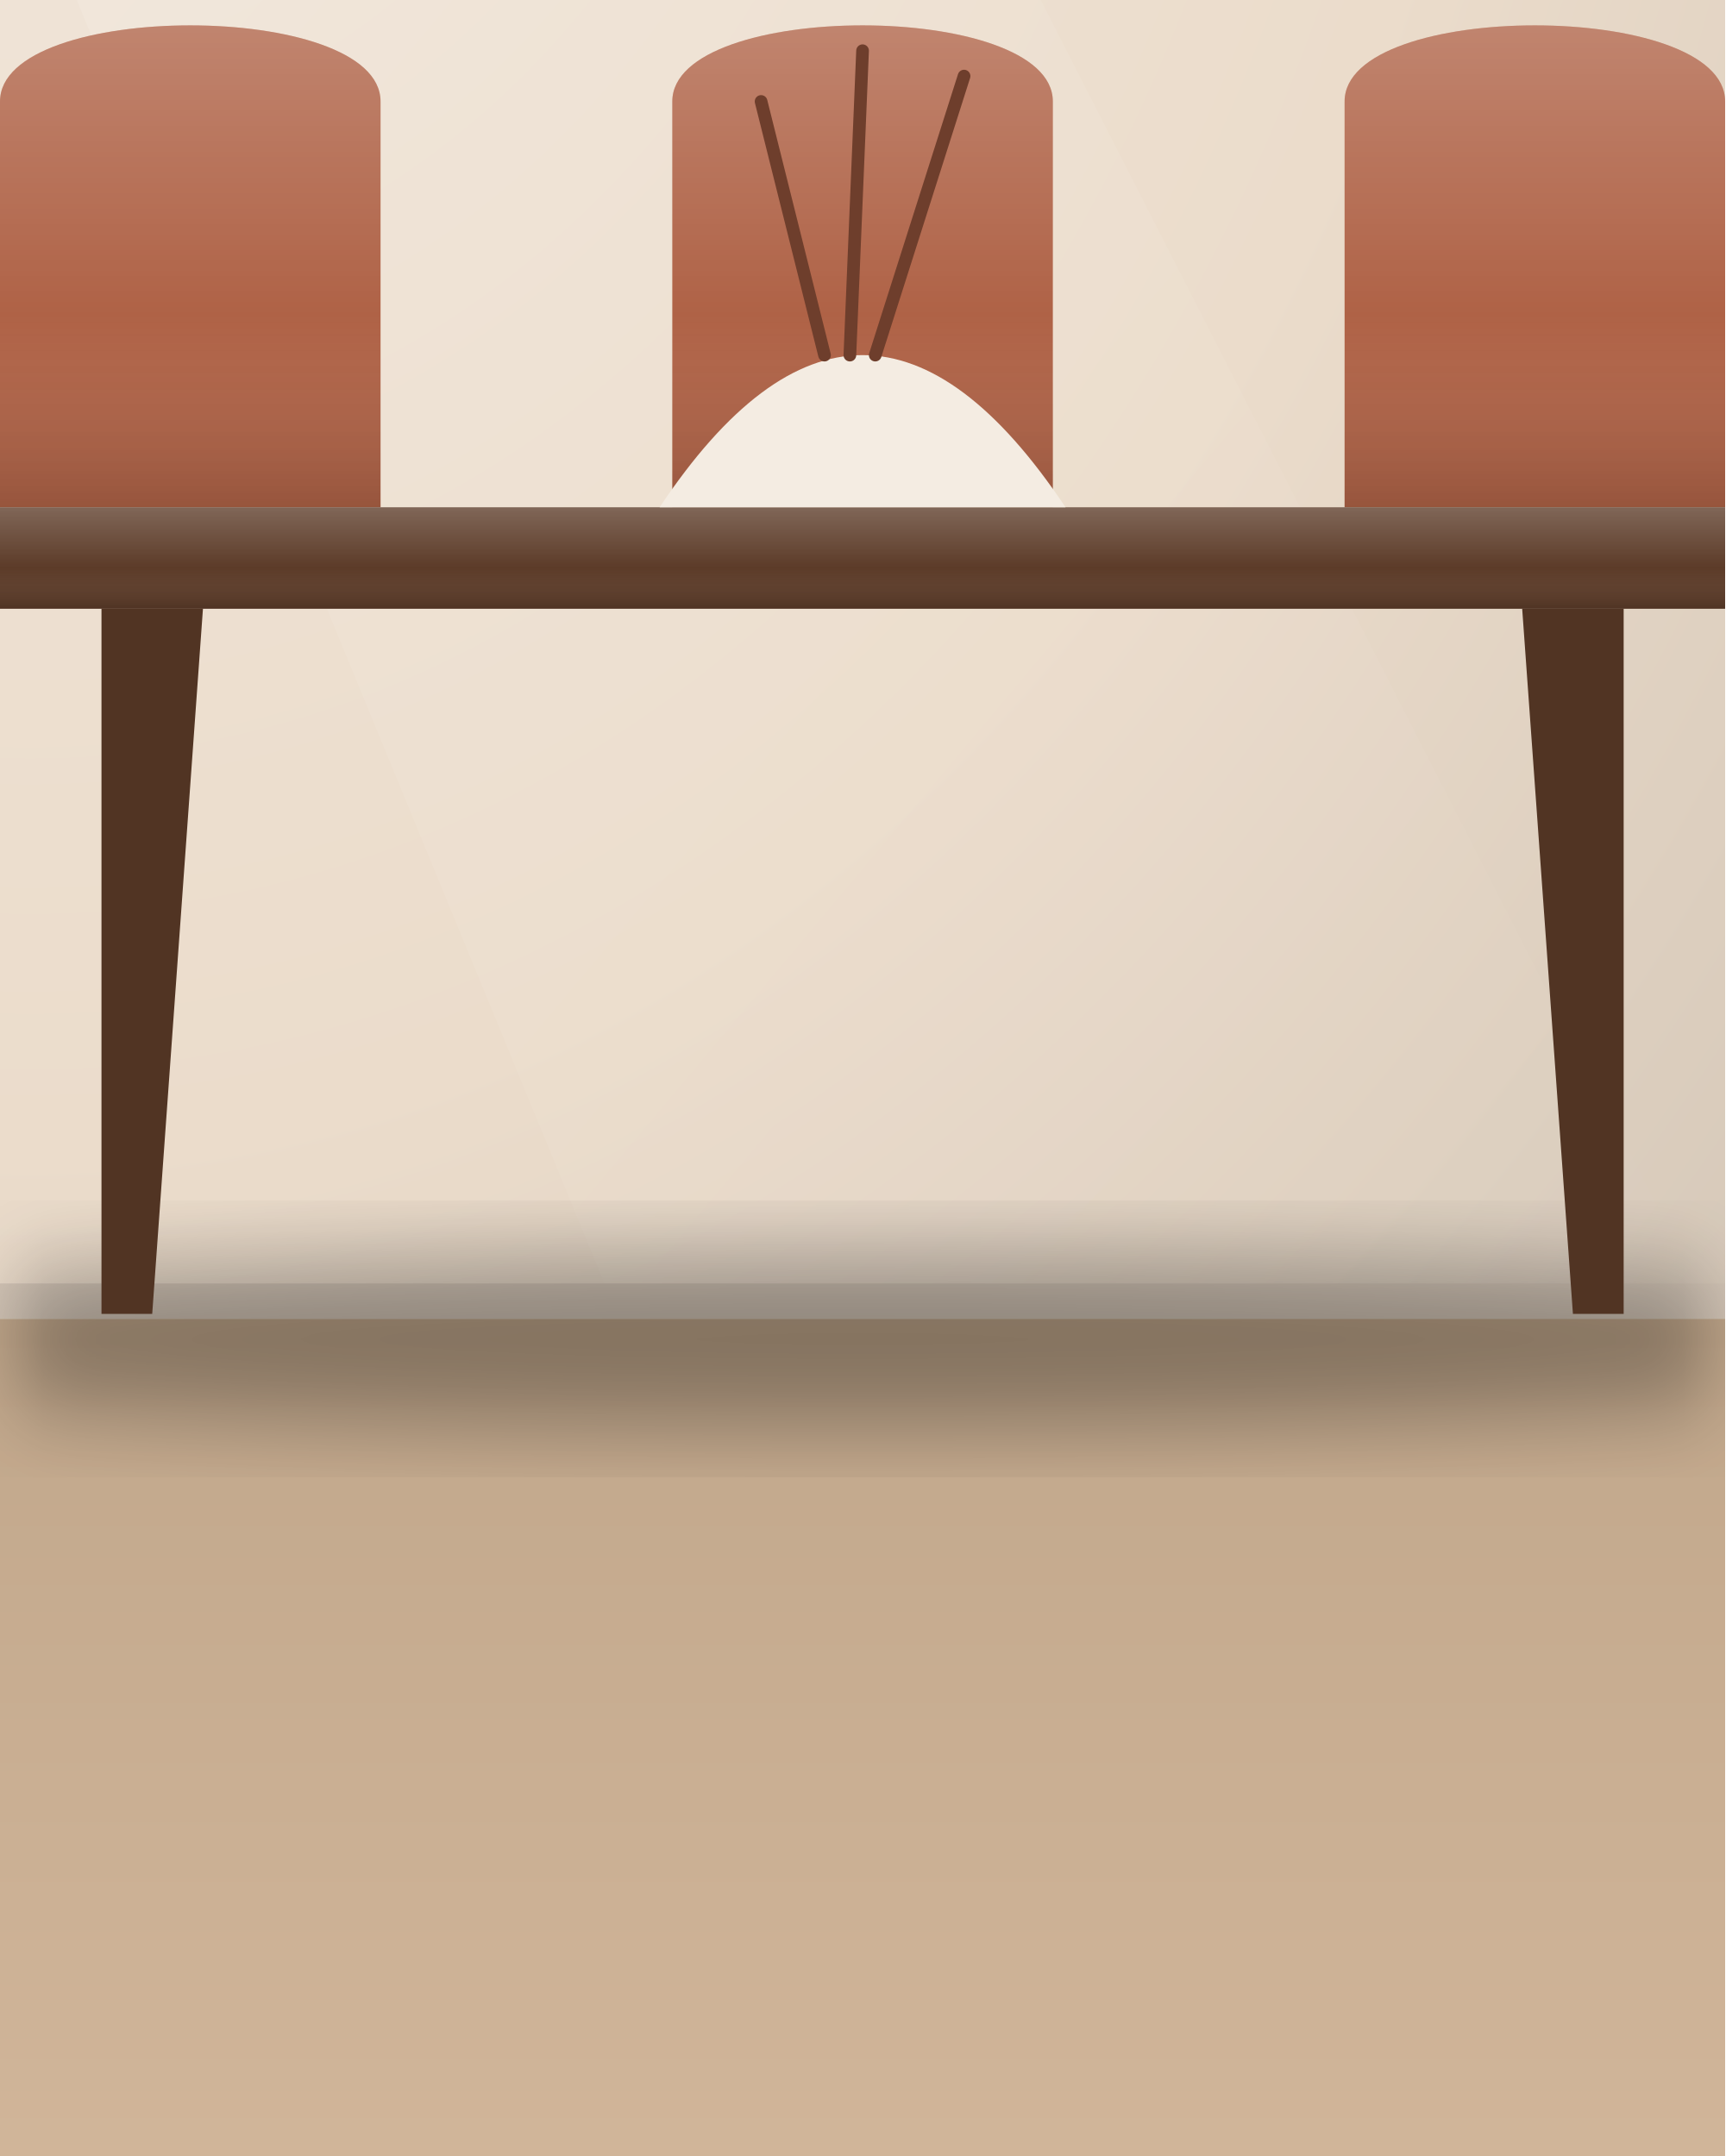
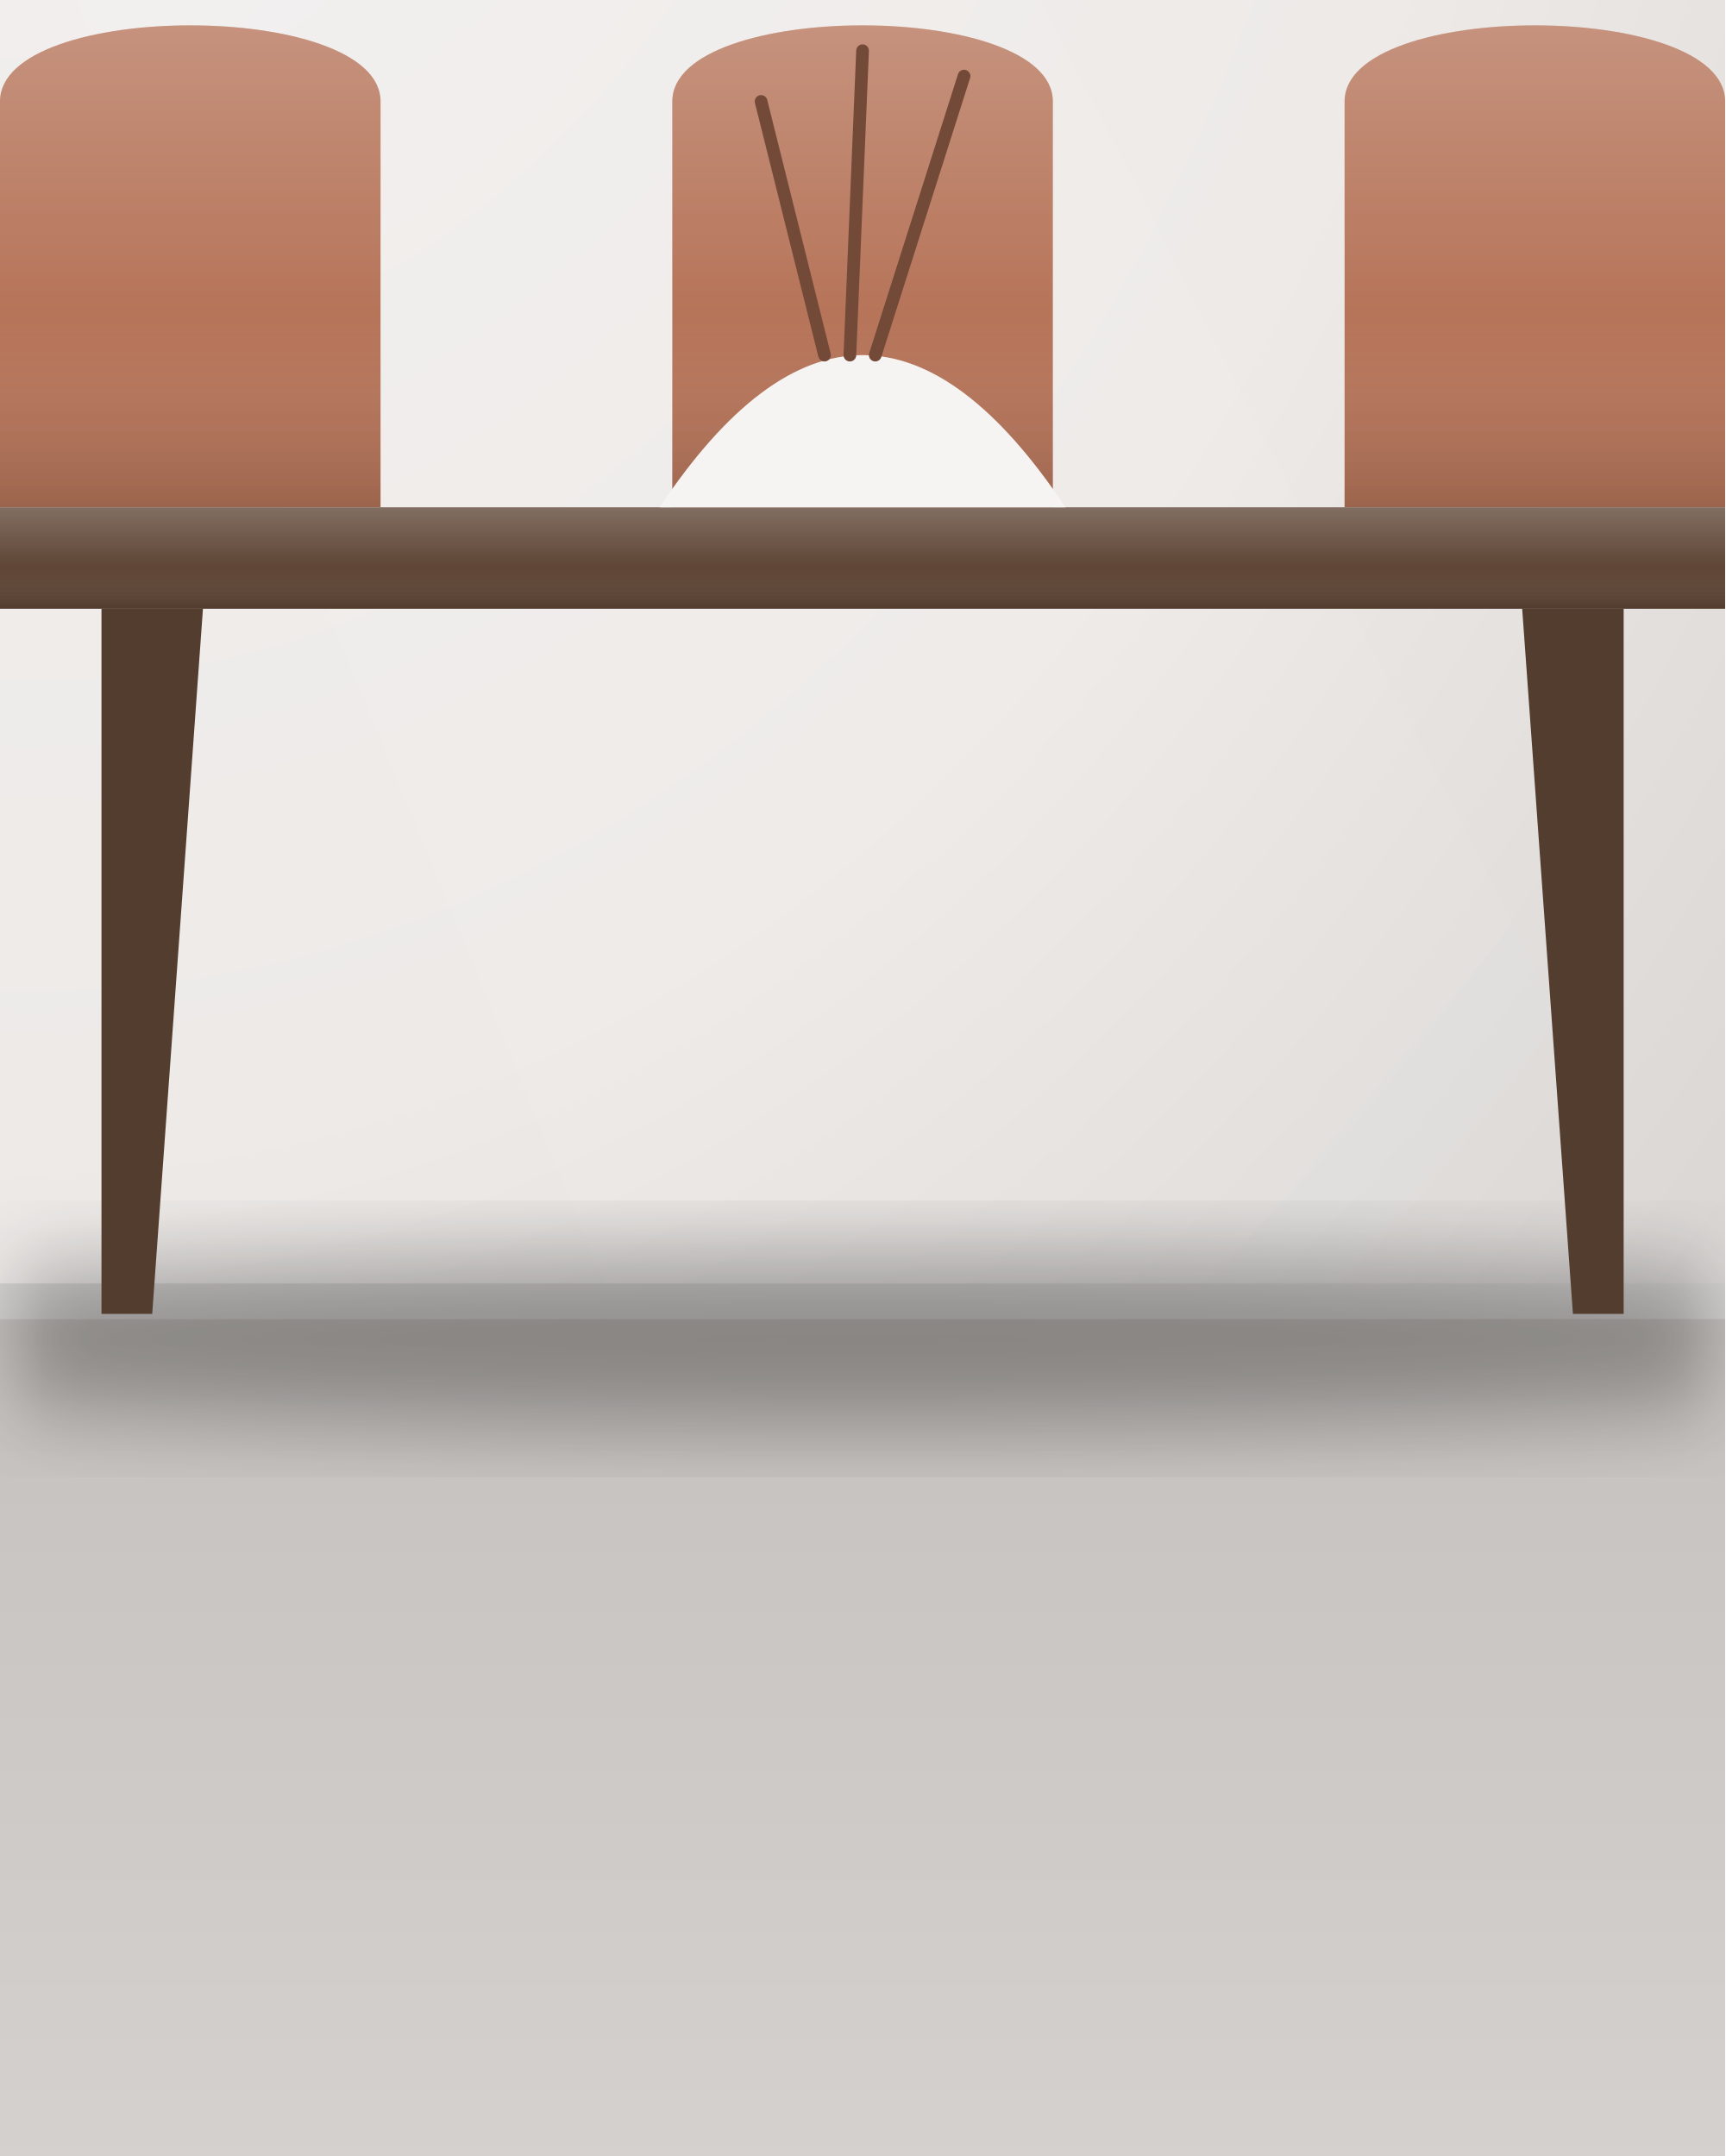
<svg xmlns="http://www.w3.org/2000/svg" viewBox="260 560 680 850" preserveAspectRatio="xMidYMid slice">
  <defs>
    <radialGradient id="light-dining-table-terracotta-c" cx="0.22" cy="0.18" r="0.9">
-       <stop offset="0" stop-color="#f2e8dd" />
-       <stop offset="0.55" stop-color="#EBDCCB" />
-       <stop offset="1" stop-color="#cfc2b3" />
+       <stop offset="0" stop-color="#f3f1f0" />
+       <stop offset="0.55" stop-color="#EDEAE8" />
+       <stop offset="1" stop-color="#d1cecc" />
    </radialGradient>
    <linearGradient id="floor-dining-table-terracotta-c" x1="0" y1="0" x2="0" y2="1">
-       <stop offset="0" stop-color="#c1a78b" />
-       <stop offset="1" stop-color="#d5b99d" />
+       <stop offset="0" stop-color="#c5c1be" />
+       <stop offset="1" stop-color="#d8d5d2" />
    </linearGradient>
    <linearGradient id="sheen-dining-table-terracotta-c" x1="0" y1="0" x2="0" y2="1">
      <stop offset="0" stop-color="#ffffff" stop-opacity="0.22" />
      <stop offset="0.6" stop-color="#ffffff" stop-opacity="0" />
      <stop offset="1" stop-color="#000000" stop-opacity="0.14" />
    </linearGradient>
    <linearGradient id="beam-dining-table-terracotta-c" x1="0" y1="0" x2="1" y2="1">
      <stop offset="0" stop-color="#ffffff" stop-opacity="0.28" />
      <stop offset="1" stop-color="#ffffff" stop-opacity="0" />
    </linearGradient>
    <radialGradient id="glow-dining-table-terracotta-c" cx="0.5" cy="0.5" r="0.5">
      <stop offset="0" stop-color="#FFE9C2" stop-opacity="0.75" />
      <stop offset="1" stop-color="#FFE9C2" stop-opacity="0" />
    </radialGradient>
    <filter id="blur-dining-table-terracotta-c" x="-30%" y="-30%" width="160%" height="160%">
      <feGaussianBlur stdDeviation="18" />
    </filter>
    <filter id="soft-dining-table-terracotta-c" x="-10%" y="-10%" width="120%" height="120%">
      <feGaussianBlur stdDeviation="4" />
    </filter>
    <linearGradient id="mirror-dining-table-terracotta-c" x1="0" y1="0" x2="1" y2="1">
-       <stop offset="0" stop-color="#f0e5d8" />
-       <stop offset="0.5" stop-color="#d4c6b7" />
-       <stop offset="1" stop-color="#766e66" />
+       <stop offset="0" stop-color="#f2efee" />
+       <stop offset="0.5" stop-color="#d5d3d1" />
+       <stop offset="1" stop-color="#777574" />
    </linearGradient>
  </defs>
  <rect width="1200" height="1500" fill="url(#light-dining-table-terracotta-c)" />
  <path d="M60 0 L384 0 L936 1080 L504 1080 Z" fill="url(#beam-dining-table-terracotta-c)" opacity="0.55" />
-   <rect y="1066" width="1200" height="14" fill="#d4c6b7" />
+   <rect y="1066" width="1200" height="14" fill="#d5d3d1" />
  <rect y="1080" width="1200" height="420" fill="url(#floor-dining-table-terracotta-c)" />
  <ellipse cx="600" cy="1088" rx="470" ry="34" fill="#000" opacity="0.32" filter="url(#blur-dining-table-terracotta-c)" />
-   <path d="M260 760 L260 600 C260 560 410 560 410 600 L410 760 Z" fill="#af6246" />
+   <path d="M260 760 L260 600 C260 560 410 560 410 600 L410 760 Z" fill="#b67459" />
  <path d="M260 760 L260 600 C260 560 410 560 410 600 L410 760 Z" fill="url(#sheen-dining-table-terracotta-c)" />
-   <path d="M525 760 L525 600 C525 560 675 560 675 600 L675 760 Z" fill="#af6246" />
+   <path d="M525 760 L525 600 C525 560 675 560 675 600 L675 760 Z" fill="#b67459" />
  <path d="M525 760 L525 600 C525 560 675 560 675 600 L675 760 Z" fill="url(#sheen-dining-table-terracotta-c)" />
-   <path d="M790 760 L790 600 C790 560 940 560 940 600 L940 760 Z" fill="#af6246" />
+   <path d="M790 760 L790 600 C790 560 940 560 940 600 L940 760 Z" fill="#b67459" />
  <path d="M790 760 L790 600 C790 560 940 560 940 600 L940 760 Z" fill="url(#sheen-dining-table-terracotta-c)" />
-   <rect x="160" y="760" width="880" height="40" rx="10" fill="#5C3B28" />
+   <rect x="160" y="760" width="880" height="40" rx="10" fill="#5E4535" />
  <rect x="160" y="760" width="880" height="40" rx="10" fill="url(#sheen-dining-table-terracotta-c)" />
-   <path d="M300 800 L340 800 L320 1078 L300 1078 Z M860 800 L900 800 L900 1078 L880 1078 Z" fill="#513423" />
-   <path d="M520 760 Q560 700 600 700 Q640 700 680 760 Z" fill="#F4ECE2" />
-   <path d="M585 700 L560 600 M605 700 L640 590 M595 700 L600 580" stroke="#6e3e2c" stroke-width="5" stroke-linecap="round" />
+   <path d="M300 800 L340 800 L320 1078 L300 1078 Z M860 800 L900 800 L900 1078 L880 1078 Z" fill="#533d2f" />
+   <path d="M520 760 Q560 700 600 700 Q640 700 680 760 Z" fill="#F6F4F2" />
+   <path d="M585 700 L560 600 M605 700 L640 590 M595 700 L600 580" stroke="#734938" stroke-width="5" stroke-linecap="round" />
</svg>
